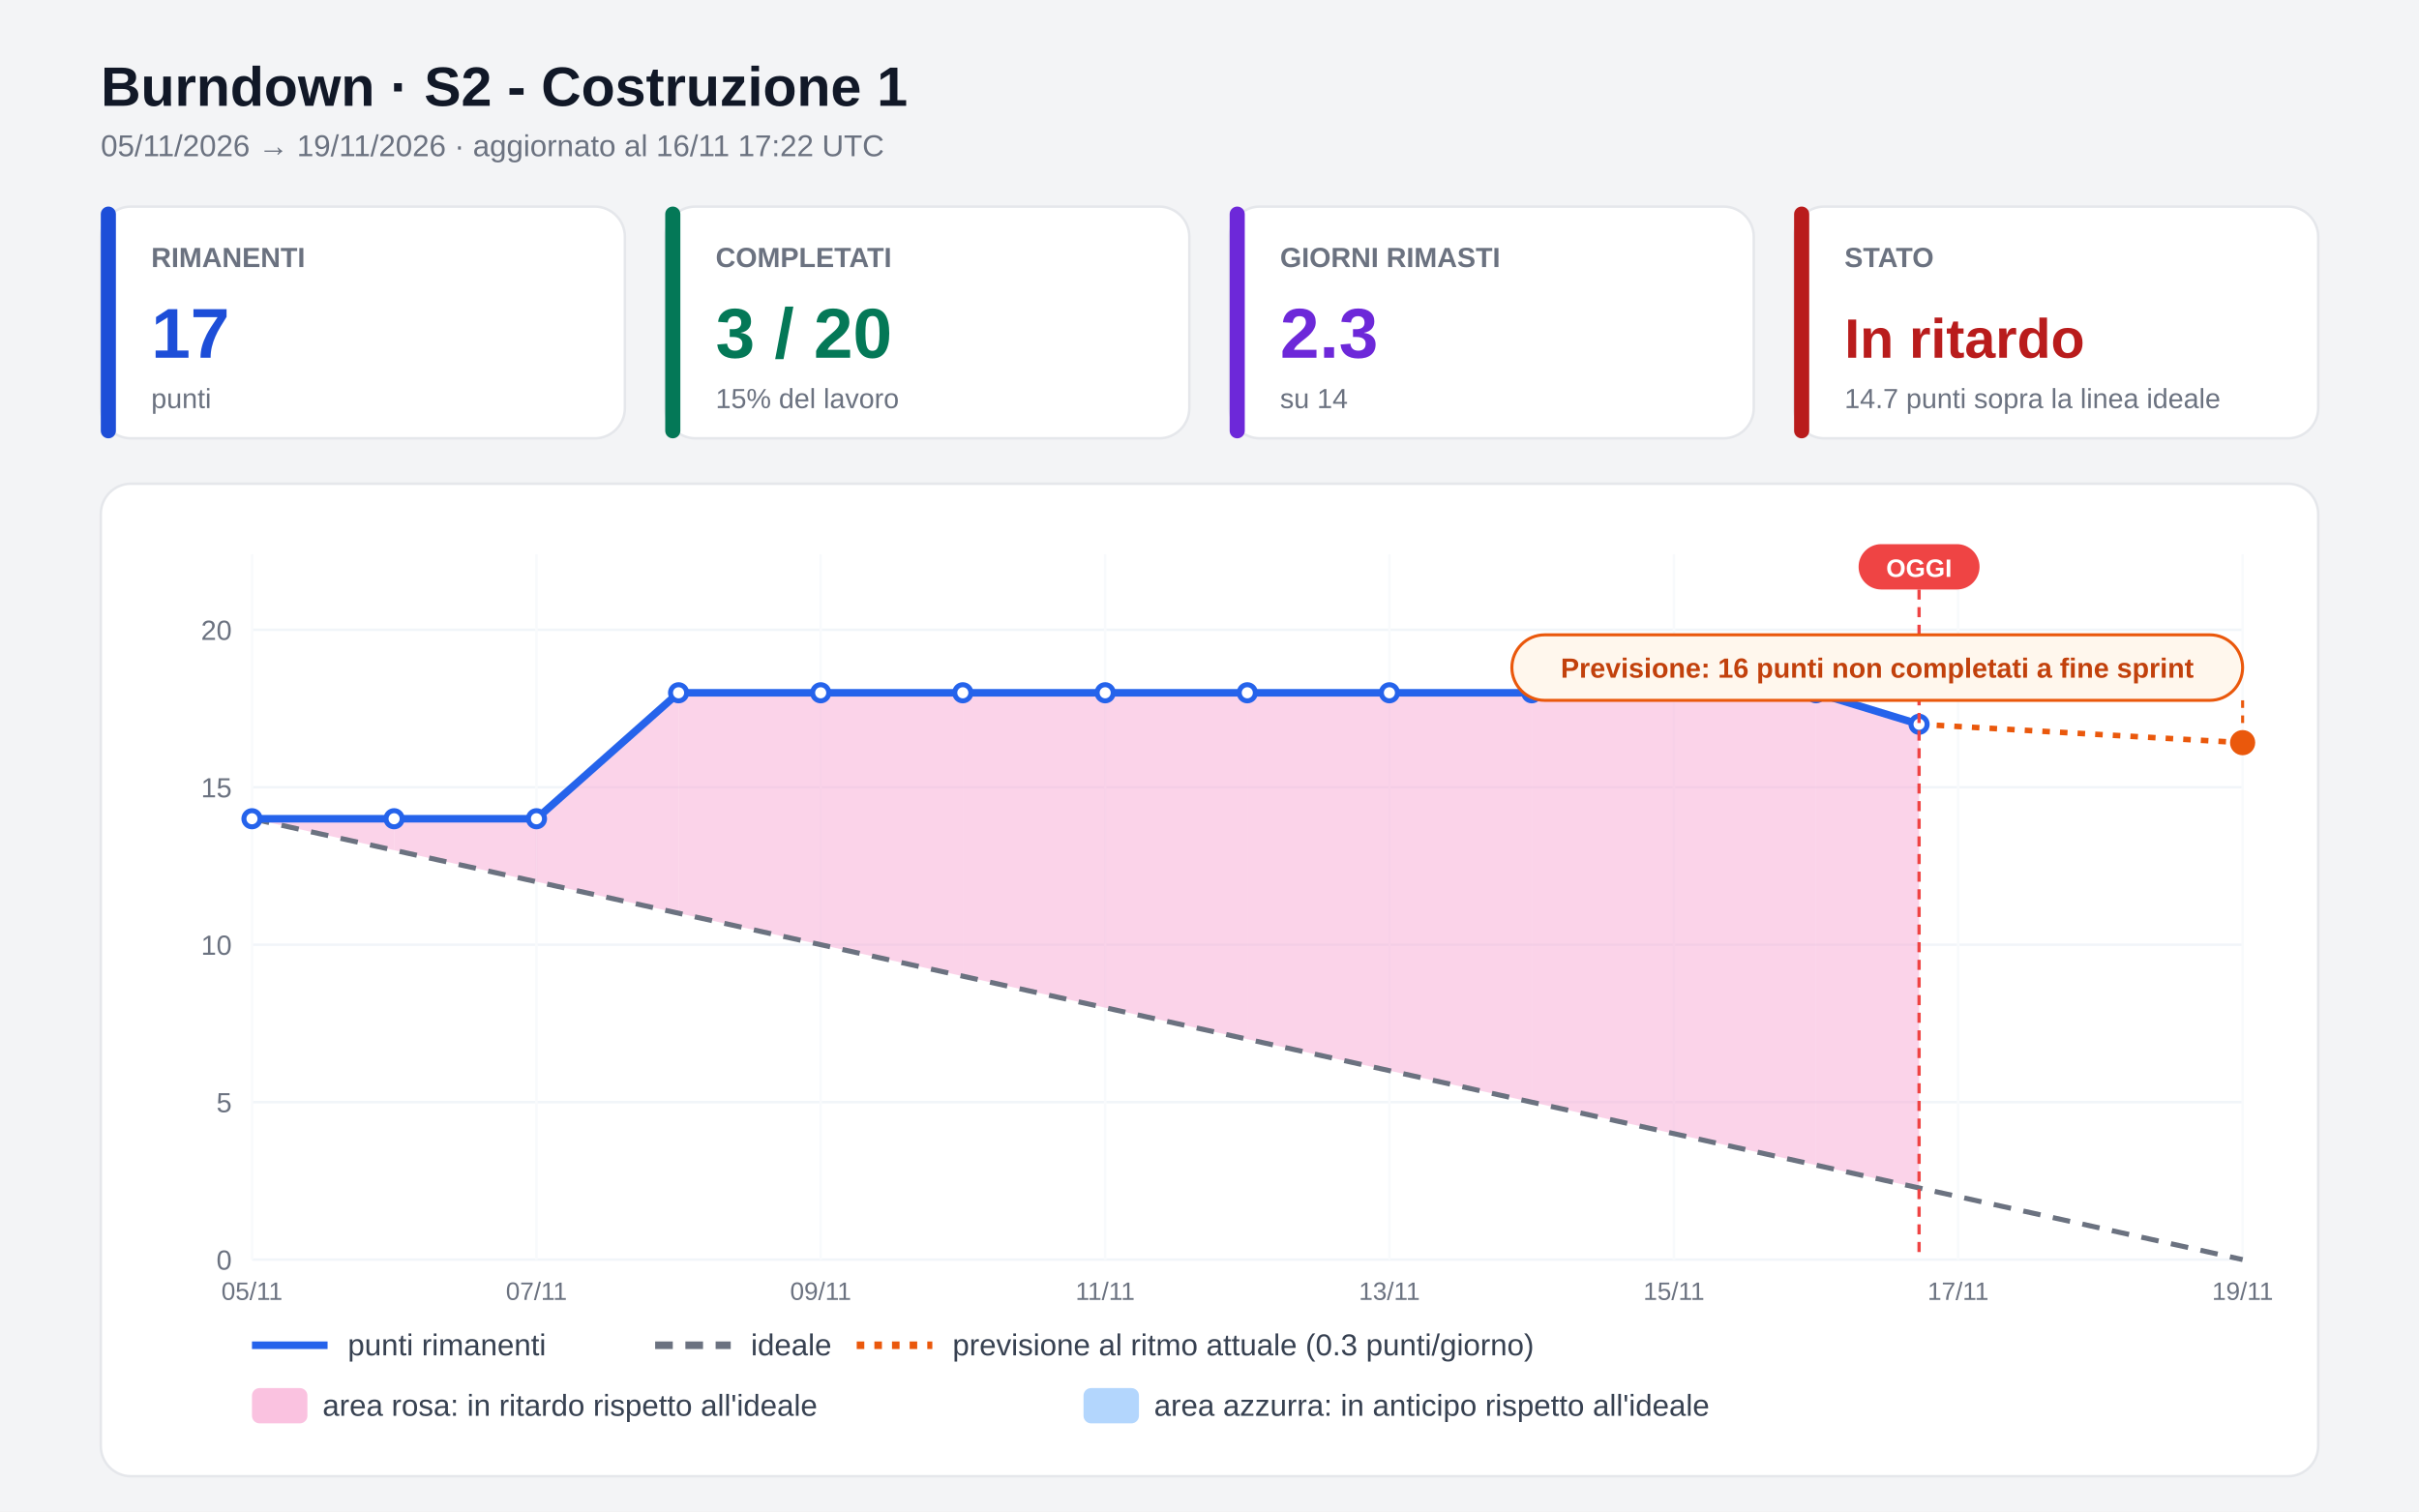
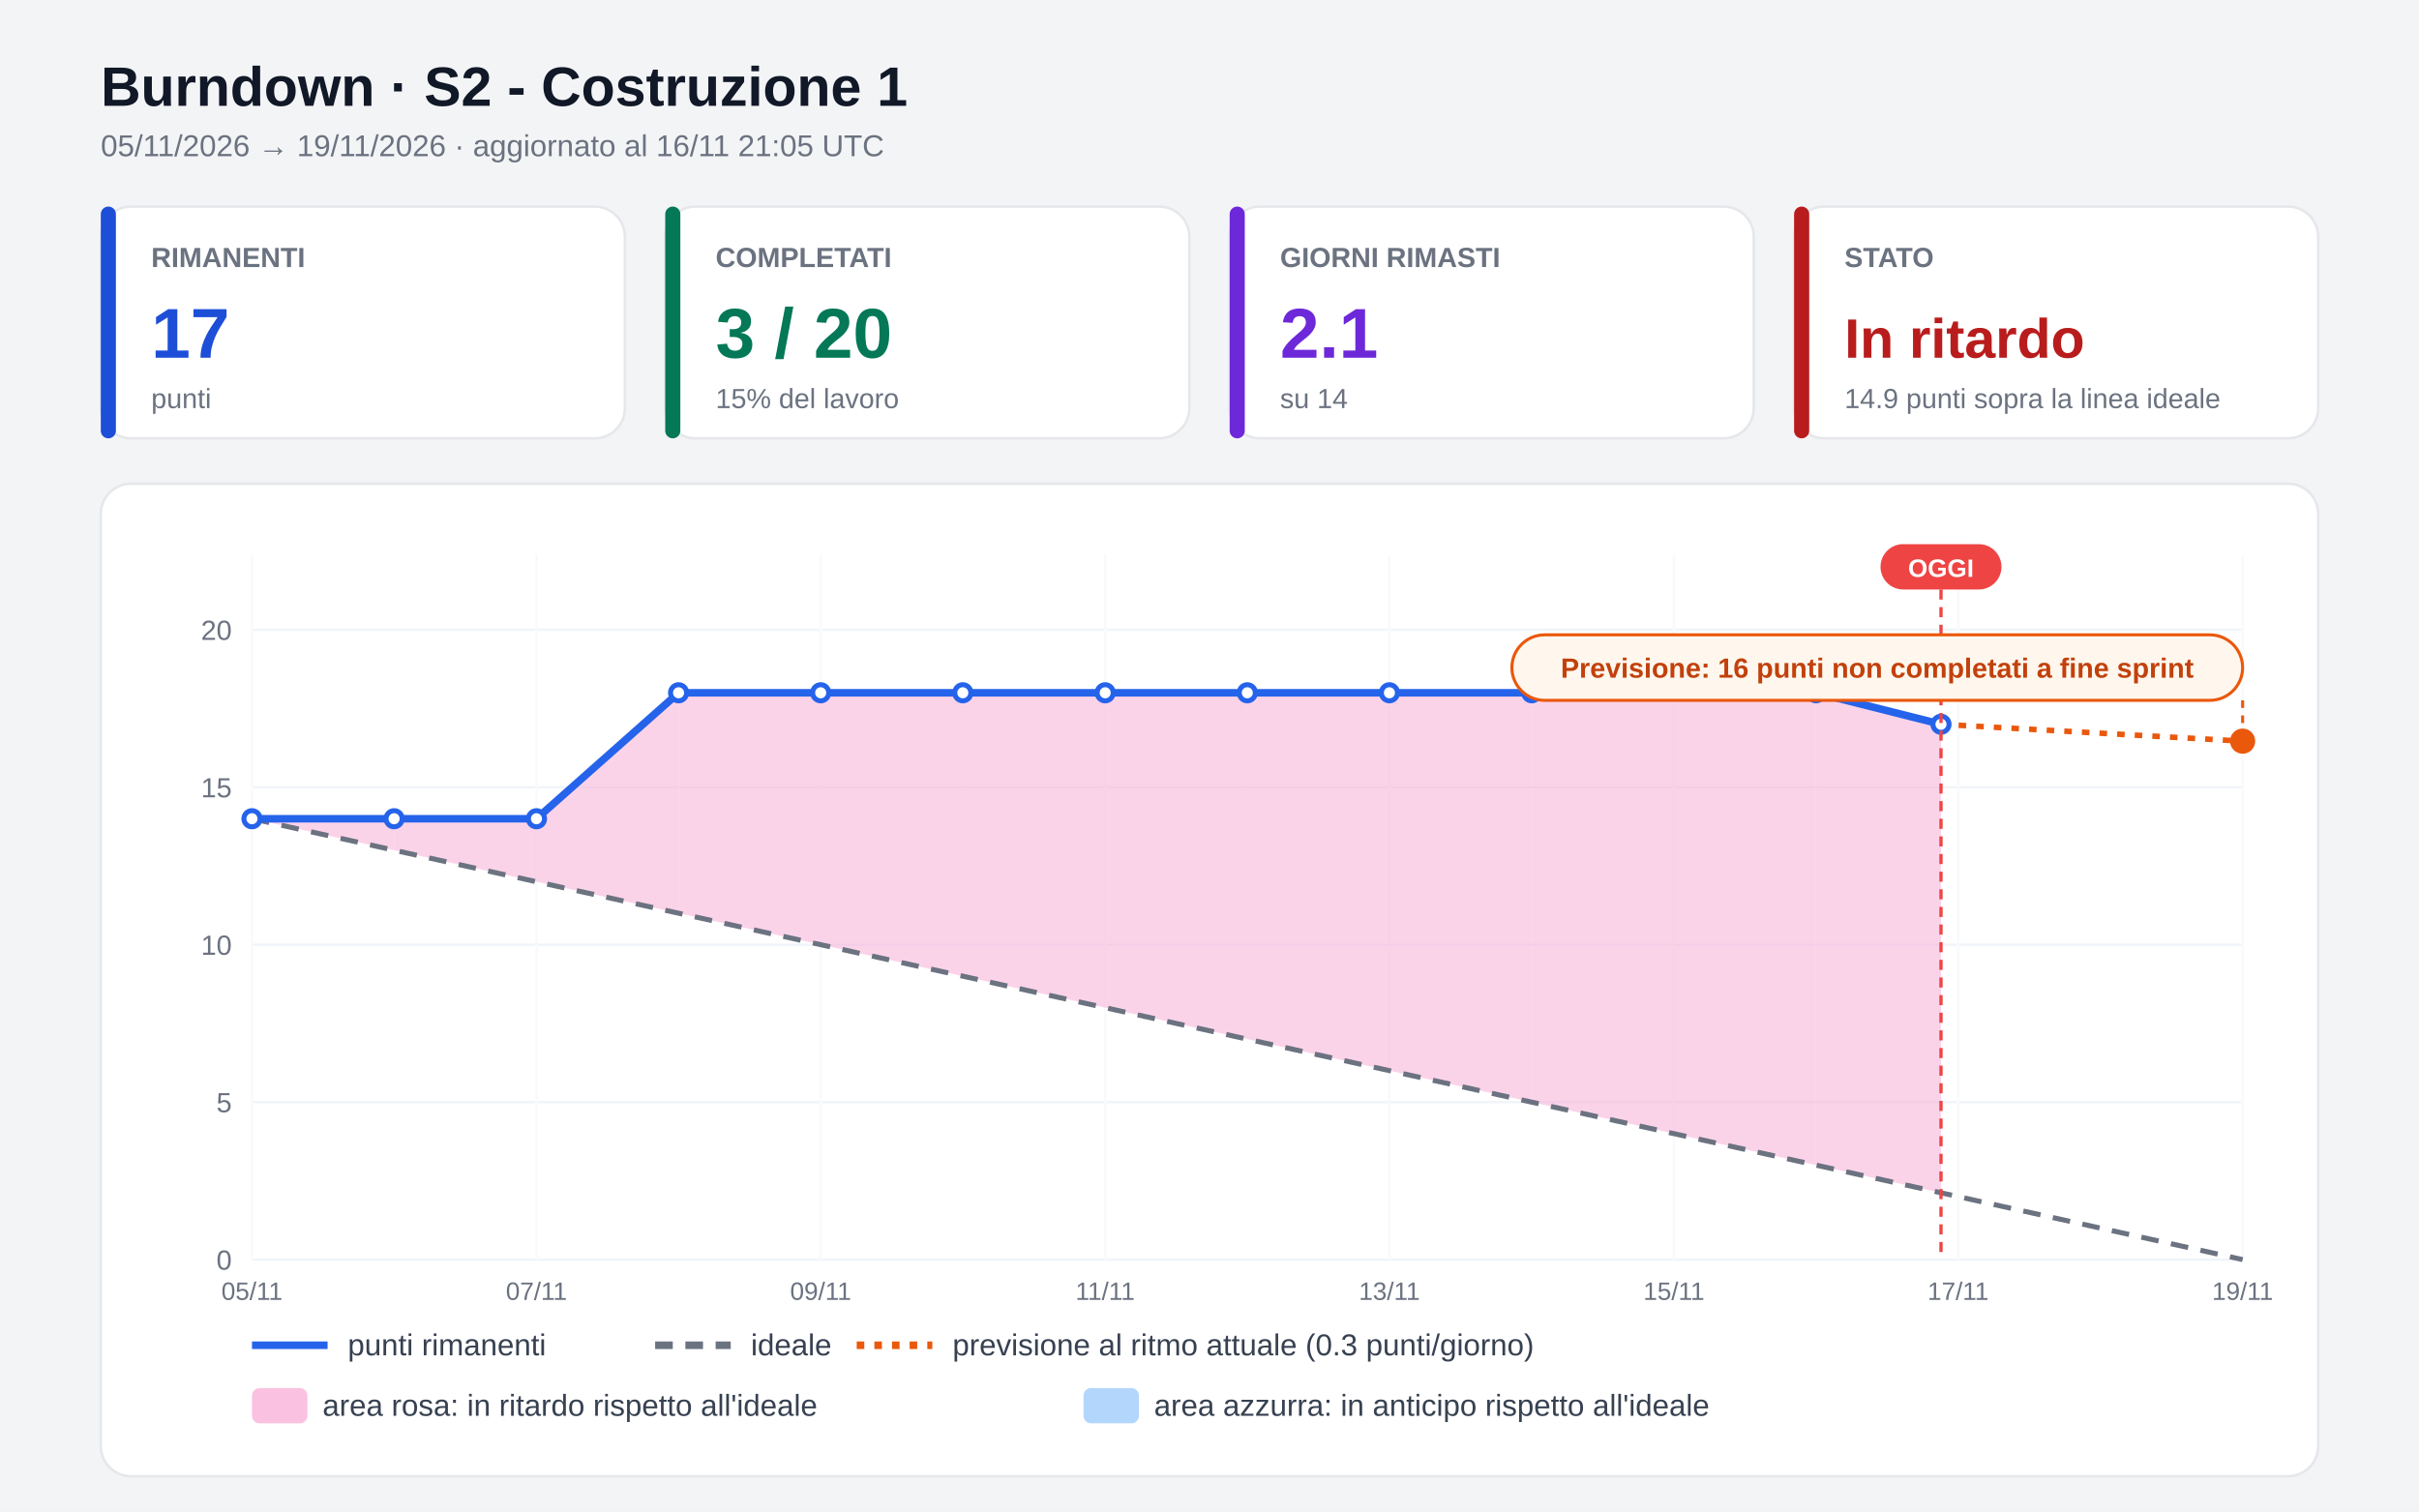
<svg xmlns="http://www.w3.org/2000/svg" viewBox="0 0 960 600" width="960" height="600" font-family="Arial">
  <rect width="960" height="600" fill="#f3f4f6" />
  <text x="40.0" y="42.0" font-size="22" text-anchor="start" fill="#111827" font-weight="bold">Burndown · S2 - Costruzione 1</text>
-   <text x="40.0" y="62.0" font-size="12" text-anchor="start" fill="#6b7280" font-weight="normal">05/11/2026 → 19/11/2026 · aggiornato al 16/11 17:22 UTC</text>
+   <text x="40.0" y="62.0" font-size="12" text-anchor="start" fill="#6b7280" font-weight="normal">05/11/2026 → 19/11/2026 · aggiornato al 16/11 21:05 UTC</text>
  <rect x="40.0" y="82.0" width="208.0" height="92.0" rx="12" fill="#ffffff" fill-opacity="1.0" stroke="#e5e7eb" stroke-width="1" />
  <rect x="40.0" y="82.0" width="6.0" height="92.0" rx="3" fill="#1d4ed8" fill-opacity="1.0" stroke="none" stroke-width="1" />
  <text x="60.0" y="106.0" font-size="11" text-anchor="start" fill="#6b7280" font-weight="bold">RIMANENTI</text>
  <text x="60.0" y="142.0" font-size="28" text-anchor="start" fill="#1d4ed8" font-weight="bold">17</text>
  <text x="60.0" y="162.0" font-size="11" text-anchor="start" fill="#6b7280" font-weight="normal">punti</text>
  <rect x="264.0" y="82.0" width="208.0" height="92.0" rx="12" fill="#ffffff" fill-opacity="1.0" stroke="#e5e7eb" stroke-width="1" />
  <rect x="264.0" y="82.0" width="6.0" height="92.0" rx="3" fill="#047857" fill-opacity="1.0" stroke="none" stroke-width="1" />
  <text x="284.0" y="106.0" font-size="11" text-anchor="start" fill="#6b7280" font-weight="bold">COMPLETATI</text>
  <text x="284.0" y="142.0" font-size="28" text-anchor="start" fill="#047857" font-weight="bold">3 / 20</text>
  <text x="284.0" y="162.0" font-size="11" text-anchor="start" fill="#6b7280" font-weight="normal">15% del lavoro</text>
  <rect x="488.0" y="82.0" width="208.0" height="92.0" rx="12" fill="#ffffff" fill-opacity="1.0" stroke="#e5e7eb" stroke-width="1" />
  <rect x="488.0" y="82.0" width="6.0" height="92.0" rx="3" fill="#6d28d9" fill-opacity="1.0" stroke="none" stroke-width="1" />
  <text x="508.0" y="106.0" font-size="11" text-anchor="start" fill="#6b7280" font-weight="bold">GIORNI RIMASTI</text>
-   <text x="508.0" y="142.0" font-size="28" text-anchor="start" fill="#6d28d9" font-weight="bold">2.3</text>
+   <text x="508.0" y="142.0" font-size="28" text-anchor="start" fill="#6d28d9" font-weight="bold">2.1</text>
  <text x="508.0" y="162.0" font-size="11" text-anchor="start" fill="#6b7280" font-weight="normal">su 14</text>
  <rect x="712.0" y="82.0" width="208.0" height="92.0" rx="12" fill="#ffffff" fill-opacity="1.0" stroke="#e5e7eb" stroke-width="1" />
  <rect x="712.0" y="82.0" width="6.0" height="92.0" rx="3" fill="#b91c1c" fill-opacity="1.0" stroke="none" stroke-width="1" />
  <text x="732.0" y="106.0" font-size="11" text-anchor="start" fill="#6b7280" font-weight="bold">STATO</text>
  <text x="732.0" y="142.0" font-size="22" text-anchor="start" fill="#b91c1c" font-weight="bold">In ritardo</text>
-   <text x="732.0" y="162.0" font-size="11" text-anchor="start" fill="#6b7280" font-weight="normal">14.7 punti sopra la linea ideale</text>
+   <text x="732.0" y="162.0" font-size="11" text-anchor="start" fill="#6b7280" font-weight="normal">14.9 punti sopra la linea ideale</text>
  <rect x="40.0" y="192.0" width="880.0" height="394.0" rx="12" fill="#ffffff" fill-opacity="1.0" stroke="#e5e7eb" stroke-width="1" />
  <line x1="100.0" y1="500.0" x2="890.0" y2="500.0" stroke="#f1f5f9" stroke-width="1" />
  <text x="92.0" y="504.0" font-size="11" text-anchor="end" fill="#6b7280" font-weight="normal">0</text>
  <line x1="100.0" y1="437.5" x2="890.0" y2="437.5" stroke="#f1f5f9" stroke-width="1" />
  <text x="92.0" y="441.5" font-size="11" text-anchor="end" fill="#6b7280" font-weight="normal">5</text>
  <line x1="100.0" y1="375.0" x2="890.0" y2="375.0" stroke="#f1f5f9" stroke-width="1" />
  <text x="92.0" y="379.0" font-size="11" text-anchor="end" fill="#6b7280" font-weight="normal">10</text>
  <line x1="100.0" y1="312.5" x2="890.0" y2="312.5" stroke="#f1f5f9" stroke-width="1" />
  <text x="92.0" y="316.5" font-size="11" text-anchor="end" fill="#6b7280" font-weight="normal">15</text>
  <line x1="100.0" y1="250.0" x2="890.0" y2="250.0" stroke="#f1f5f9" stroke-width="1" />
  <text x="92.0" y="254.0" font-size="11" text-anchor="end" fill="#6b7280" font-weight="normal">20</text>
  <line x1="100.0" y1="220.0" x2="100.0" y2="500.0" stroke="#f8fafc" stroke-width="1" />
  <text x="100.0" y="516.0" font-size="10" text-anchor="middle" fill="#6b7280" font-weight="normal">05/11</text>
  <line x1="212.9" y1="220.0" x2="212.9" y2="500.0" stroke="#f8fafc" stroke-width="1" />
  <text x="212.9" y="516.0" font-size="10" text-anchor="middle" fill="#6b7280" font-weight="normal">07/11</text>
  <line x1="325.7" y1="220.0" x2="325.7" y2="500.0" stroke="#f8fafc" stroke-width="1" />
  <text x="325.7" y="516.0" font-size="10" text-anchor="middle" fill="#6b7280" font-weight="normal">09/11</text>
  <line x1="438.6" y1="220.0" x2="438.6" y2="500.0" stroke="#f8fafc" stroke-width="1" />
  <text x="438.6" y="516.0" font-size="10" text-anchor="middle" fill="#6b7280" font-weight="normal">11/11</text>
  <line x1="551.4" y1="220.0" x2="551.4" y2="500.0" stroke="#f8fafc" stroke-width="1" />
  <text x="551.4" y="516.0" font-size="10" text-anchor="middle" fill="#6b7280" font-weight="normal">13/11</text>
  <line x1="664.3" y1="220.0" x2="664.3" y2="500.0" stroke="#f8fafc" stroke-width="1" />
  <text x="664.3" y="516.0" font-size="10" text-anchor="middle" fill="#6b7280" font-weight="normal">15/11</text>
  <line x1="777.1" y1="220.0" x2="777.1" y2="500.0" stroke="#f8fafc" stroke-width="1" />
  <text x="777.1" y="516.0" font-size="10" text-anchor="middle" fill="#6b7280" font-weight="normal">17/11</text>
  <line x1="890.0" y1="220.0" x2="890.0" y2="500.0" stroke="#f8fafc" stroke-width="1" />
  <text x="890.0" y="516.0" font-size="10" text-anchor="middle" fill="#6b7280" font-weight="normal">19/11</text>
  <polygon points="100.0,325.0 156.4,325.0 156.4,337.5 100.0,325.0" fill="#f9a8d4" fill-opacity="0.5" stroke="none" stroke-width="1.5" stroke-linejoin="round" />
  <polygon points="156.4,325.0 212.9,325.0 212.9,350.0 156.4,337.5" fill="#f9a8d4" fill-opacity="0.5" stroke="none" stroke-width="1.5" stroke-linejoin="round" />
  <polygon points="212.9,325.0 269.3,275.0 269.3,362.5 212.9,350.0" fill="#f9a8d4" fill-opacity="0.5" stroke="none" stroke-width="1.5" stroke-linejoin="round" />
  <polygon points="269.3,275.0 325.7,275.0 325.7,375.0 269.3,362.5" fill="#f9a8d4" fill-opacity="0.5" stroke="none" stroke-width="1.5" stroke-linejoin="round" />
  <polygon points="325.7,275.0 382.1,275.0 382.1,387.5 325.7,375.0" fill="#f9a8d4" fill-opacity="0.5" stroke="none" stroke-width="1.5" stroke-linejoin="round" />
  <polygon points="382.1,275.0 438.6,275.0 438.6,400.0 382.1,387.5" fill="#f9a8d4" fill-opacity="0.5" stroke="none" stroke-width="1.5" stroke-linejoin="round" />
  <polygon points="438.6,275.0 495.0,275.0 495.0,412.5 438.6,400.0" fill="#f9a8d4" fill-opacity="0.5" stroke="none" stroke-width="1.5" stroke-linejoin="round" />
  <polygon points="495.0,275.0 551.4,275.0 551.4,425.0 495.0,412.5" fill="#f9a8d4" fill-opacity="0.5" stroke="none" stroke-width="1.5" stroke-linejoin="round" />
  <polygon points="551.4,275.0 607.9,275.0 607.9,437.5 551.4,425.0" fill="#f9a8d4" fill-opacity="0.5" stroke="none" stroke-width="1.5" stroke-linejoin="round" />
  <polygon points="607.9,275.0 664.3,262.5 664.3,450.0 607.9,437.5" fill="#f9a8d4" fill-opacity="0.5" stroke="none" stroke-width="1.5" stroke-linejoin="round" />
  <polygon points="664.3,262.5 720.7,275.0 720.7,462.5 664.3,450.0" fill="#f9a8d4" fill-opacity="0.5" stroke="none" stroke-width="1.5" stroke-linejoin="round" />
-   <polygon points="720.7,275.0 761.6,287.5 761.6,471.6 720.7,462.5" fill="#f9a8d4" fill-opacity="0.5" stroke="none" stroke-width="1.5" stroke-linejoin="round" />
+   <polygon points="720.7,275.0 770.3,287.5 770.3,473.5 720.7,462.5" fill="#f9a8d4" fill-opacity="0.5" stroke="none" stroke-width="1.5" stroke-linejoin="round" />
  <polyline points="100.0,325.0 890.0,500.0" fill="none" fill-opacity="1.0" stroke="#6b7280" stroke-width="2" stroke-linejoin="round" stroke-dasharray="7 5" />
-   <polyline points="761.6,287.5 890.0,294.8" fill="none" fill-opacity="1.0" stroke="#ea580c" stroke-width="2.2" stroke-linejoin="round" stroke-dasharray="3 4" />
-   <polyline points="100.0,325.0 156.4,325.0 212.9,325.0 269.3,275.0 325.7,275.0 382.1,275.0 438.6,275.0 495.0,275.0 551.4,275.0 607.9,275.0 664.3,262.5 720.7,275.0 761.6,287.5" fill="none" fill-opacity="1.0" stroke="#2563eb" stroke-width="3" stroke-linejoin="round" />
+   <polyline points="770.3,287.5 890.0,294.2" fill="none" fill-opacity="1.0" stroke="#ea580c" stroke-width="2.2" stroke-linejoin="round" stroke-dasharray="3 4" />
+   <polyline points="100.0,325.0 156.4,325.0 212.9,325.0 269.3,275.0 325.7,275.0 382.1,275.0 438.6,275.0 495.0,275.0 551.4,275.0 607.9,275.0 664.3,262.5 720.7,275.0 770.3,287.5" fill="none" fill-opacity="1.0" stroke="#2563eb" stroke-width="3" stroke-linejoin="round" />
  <circle cx="100.0" cy="325.0" r="3.2" fill="#ffffff" stroke="#2563eb" stroke-width="2" />
  <circle cx="156.4" cy="325.0" r="3.2" fill="#ffffff" stroke="#2563eb" stroke-width="2" />
  <circle cx="212.9" cy="325.0" r="3.2" fill="#ffffff" stroke="#2563eb" stroke-width="2" />
  <circle cx="269.3" cy="275.0" r="3.2" fill="#ffffff" stroke="#2563eb" stroke-width="2" />
  <circle cx="325.7" cy="275.0" r="3.2" fill="#ffffff" stroke="#2563eb" stroke-width="2" />
  <circle cx="382.1" cy="275.0" r="3.2" fill="#ffffff" stroke="#2563eb" stroke-width="2" />
  <circle cx="438.6" cy="275.0" r="3.2" fill="#ffffff" stroke="#2563eb" stroke-width="2" />
  <circle cx="495.0" cy="275.0" r="3.2" fill="#ffffff" stroke="#2563eb" stroke-width="2" />
  <circle cx="551.4" cy="275.0" r="3.2" fill="#ffffff" stroke="#2563eb" stroke-width="2" />
  <circle cx="607.9" cy="275.0" r="3.2" fill="#ffffff" stroke="#2563eb" stroke-width="2" />
  <circle cx="664.3" cy="262.5" r="3.2" fill="#ffffff" stroke="#2563eb" stroke-width="2" />
  <circle cx="720.7" cy="275.0" r="3.2" fill="#ffffff" stroke="#2563eb" stroke-width="2" />
-   <circle cx="761.6" cy="287.5" r="3.2" fill="#ffffff" stroke="#2563eb" stroke-width="2" />
-   <line x1="761.6" y1="220.0" x2="761.6" y2="500.0" stroke="#ef4444" stroke-width="1.3" stroke-dasharray="4 3" />
-   <rect x="737.6" y="216.0" width="48.0" height="18.0" rx="9" fill="#ef4444" fill-opacity="1.0" stroke="none" stroke-width="1" />
-   <text x="761.6" y="229.0" font-size="10" text-anchor="middle" fill="#ffffff" font-weight="bold">OGGI</text>
-   <circle cx="890.0" cy="294.8" r="5" fill="#ea580c" />
-   <line x1="890.0" y1="278.0" x2="890.0" y2="288.8" stroke="#ea580c" stroke-width="1.2" stroke-dasharray="3 3" />
+   <circle cx="770.3" cy="287.5" r="3.2" fill="#ffffff" stroke="#2563eb" stroke-width="2" />
+   <line x1="770.3" y1="220.0" x2="770.3" y2="500.0" stroke="#ef4444" stroke-width="1.3" stroke-dasharray="4 3" />
+   <rect x="746.3" y="216.0" width="48.0" height="18.0" rx="9" fill="#ef4444" fill-opacity="1.0" stroke="none" stroke-width="1" />
+   <text x="770.3" y="229.0" font-size="10" text-anchor="middle" fill="#ffffff" font-weight="bold">OGGI</text>
+   <circle cx="890.0" cy="294.2" r="5" fill="#ea580c" />
+   <line x1="890.0" y1="278.0" x2="890.0" y2="288.2" stroke="#ea580c" stroke-width="1.2" stroke-dasharray="3 3" />
  <rect x="600.0" y="252.0" width="290.0" height="26.0" rx="13" fill="#fff7ed" fill-opacity="1.0" stroke="#ea580c" stroke-width="1.2" />
  <text x="745.0" y="269.0" font-size="11" text-anchor="middle" fill="#c2410c" font-weight="bold">Previsione: 16 punti non completati a fine sprint</text>
  <line x1="100.0" y1="534.0" x2="130.0" y2="534.0" stroke="#2563eb" stroke-width="3" />
  <text x="138.0" y="538.0" font-size="12" text-anchor="start" fill="#374151" font-weight="normal">punti rimanenti</text>
  <line x1="260.0" y1="534.0" x2="290.0" y2="534.0" stroke="#6b7280" stroke-width="3" stroke-dasharray="7 5" />
  <text x="298.0" y="538.0" font-size="12" text-anchor="start" fill="#374151" font-weight="normal">ideale</text>
  <line x1="340.0" y1="534.0" x2="370.0" y2="534.0" stroke="#ea580c" stroke-width="3" stroke-dasharray="3 4" />
  <text x="378.0" y="538.0" font-size="12" text-anchor="start" fill="#374151" font-weight="normal">previsione al ritmo attuale (0.3 punti/giorno)</text>
  <rect x="100.0" y="551.0" width="22.0" height="14.0" rx="3" fill="#f9a8d4" fill-opacity="0.7" stroke="none" stroke-width="1" />
  <text x="128.0" y="562.0" font-size="12" text-anchor="start" fill="#374151" font-weight="normal">area rosa: in ritardo rispetto all'ideale</text>
  <rect x="430.0" y="551.0" width="22.0" height="14.0" rx="3" fill="#93c5fd" fill-opacity="0.7" stroke="none" stroke-width="1" />
  <text x="458.0" y="562.0" font-size="12" text-anchor="start" fill="#374151" font-weight="normal">area azzurra: in anticipo rispetto all'ideale</text>
</svg>
